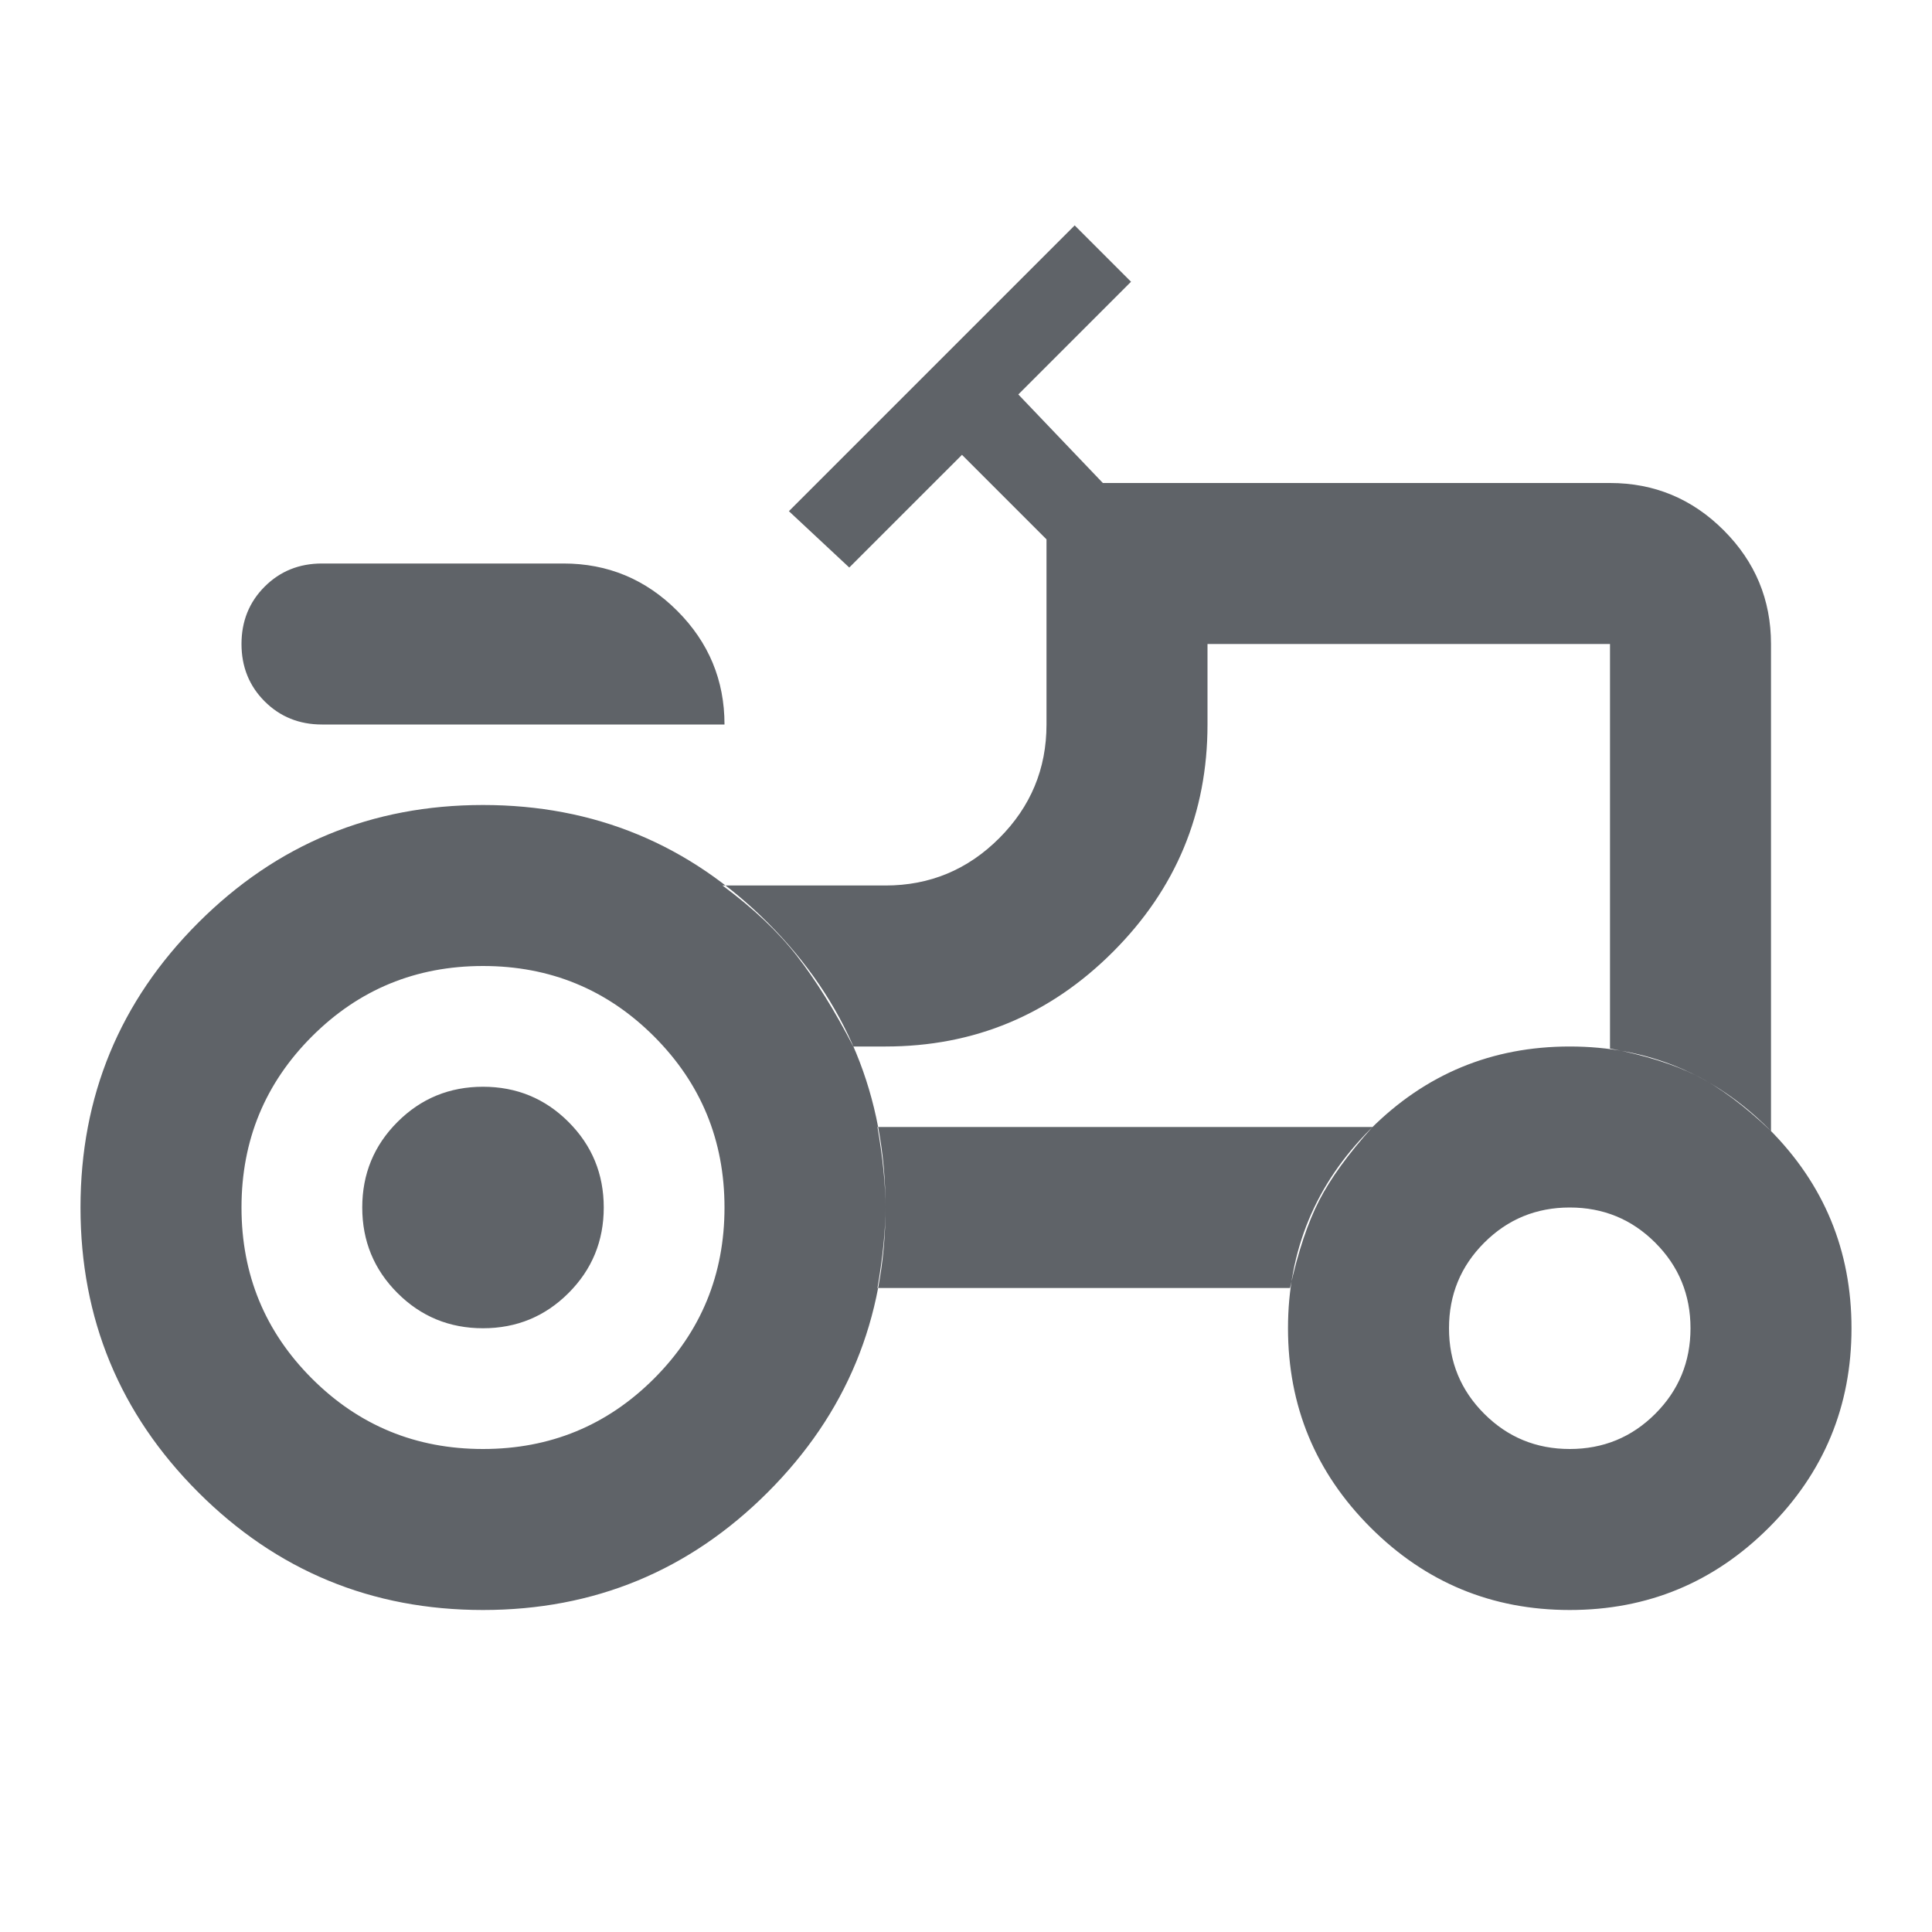
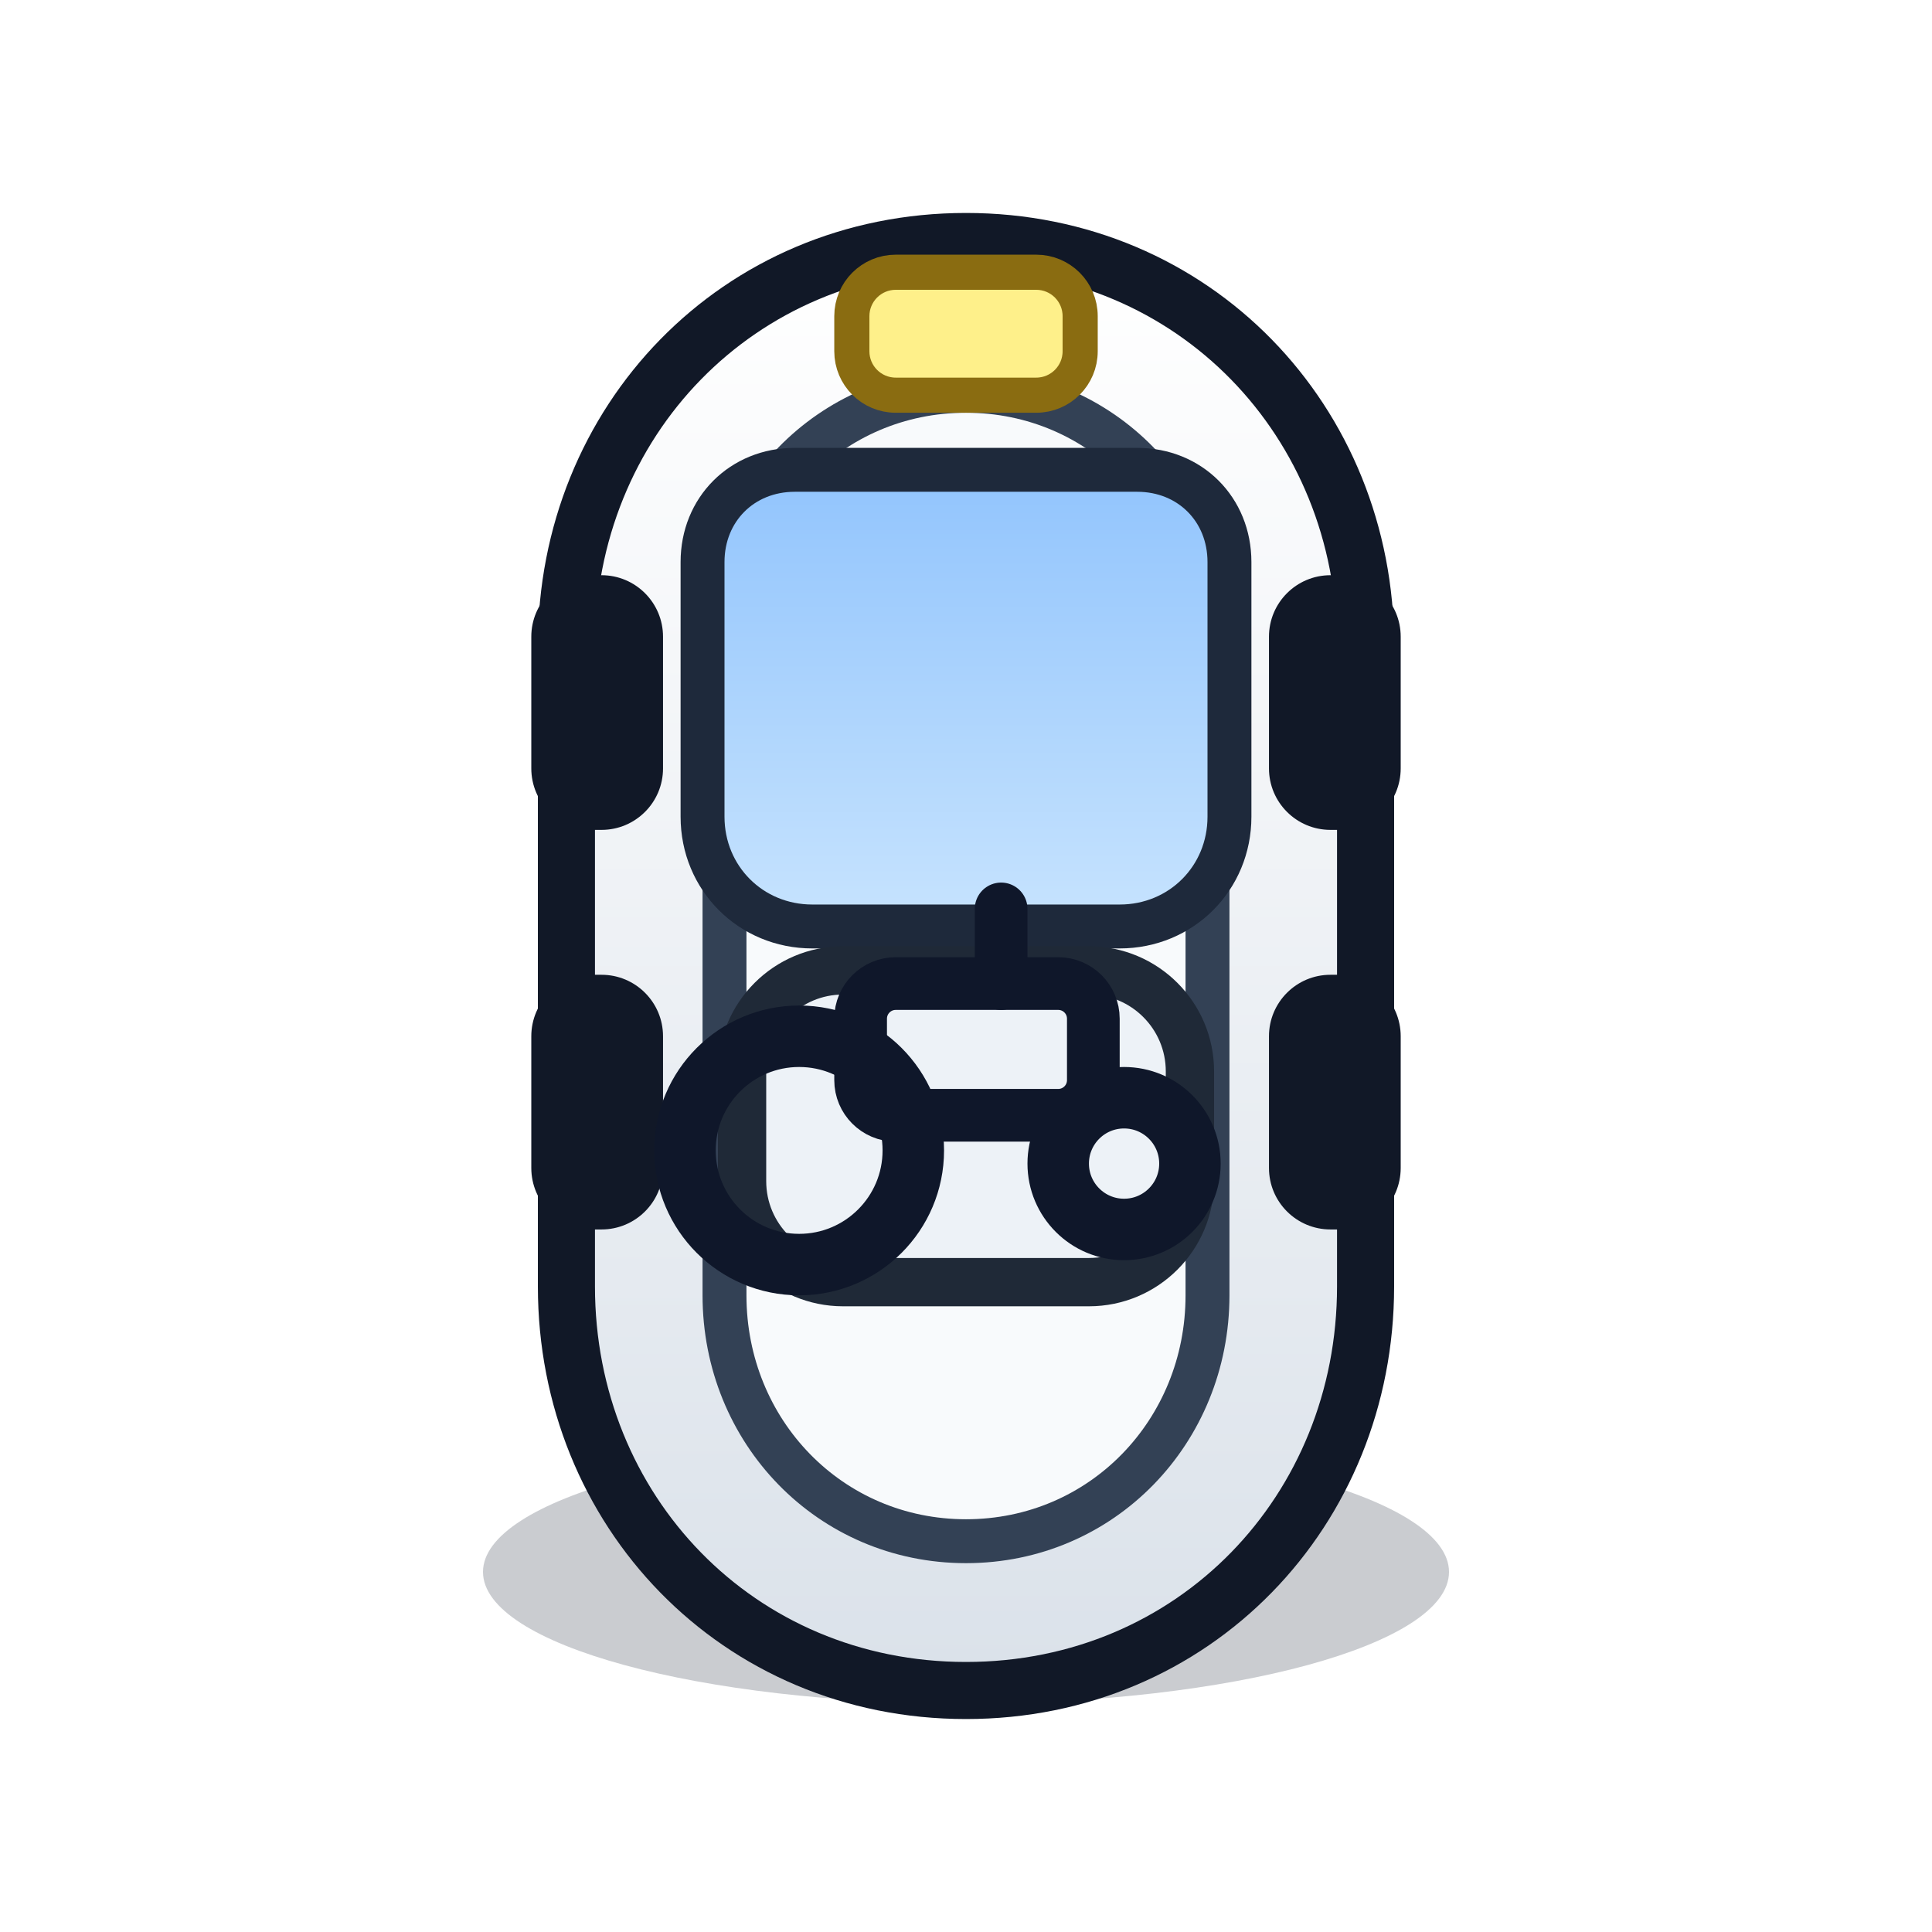
- <svg xmlns="http://www.w3.org/2000/svg" height="24px" viewBox="0 -960 960 960" width="24px" fill="#5f6368">
-   <path d="M160-600q-17 0-28.5-11.5T120-640q0-17 11.5-28.5T160-680h120q33 0 56.5 23.5T360-600H160Zm80 360q50 0 85-35t35-85q0-50-35-85t-85-35q-50 0-85 35t-35 85q0 50 35 85t85 35Zm540 0q25 0 42.5-17.5T840-300q0-25-17.5-42.5T780-360q-25 0-42.5 17.5T720-300q0 25 17.5 42.5T780-240Zm-540-60q-25 0-42.5-17.5T180-360q0-25 17.5-42.5T240-420q25 0 42.5 17.5T300-360q0 25-17.5 42.5T240-300Zm560-139q26 5 43 13.5t37 27.5v-242q0-33-23.5-56.5T800-720H548l-42-44 56-56-28-28-142 142 30 28 56-56 42 42v92q0 33-23.5 56.5T440-520h-81q23 17 37 35t28 45h16q66 0 113-47t47-113v-40h200v201ZM641-320q6-27 14.5-43.5T682-400H436q4 23 4 40t-4 40h205Zm139 160q-58 0-99-41t-41-99q0-58 41-99t99-41q58 0 99 41t41 99q0 58-41 99t-99 41Zm-540 0q-83 0-141.5-58.5T40-360q0-83 58.5-141.5T240-560q83 0 141.5 58.5T440-360q0 83-58.5 141.5T240-160Zm393-360Z" />
+ <svg xmlns="http://www.w3.org/2000/svg" width="44" height="44" viewBox="0 0 44 44">
+   <defs>
+     <linearGradient id="body" x1="22" y1="6" x2="22" y2="38" gradientUnits="userSpaceOnUse">
+       <stop offset="0" stop-color="#ffffff" />
+       <stop offset="1" stop-color="#dbe2ea" />
+     </linearGradient>
+     <linearGradient id="glass" x1="22" y1="11" x2="22" y2="26" gradientUnits="userSpaceOnUse">
+       <stop offset="0" stop-color="#93c5fd" />
+       <stop offset="1" stop-color="#e0f2fe" />
+     </linearGradient>
+   </defs>
+   <ellipse cx="22" cy="35.8" rx="11" ry="3" fill="#0f172a" fill-opacity="0.22" />
+   <path d="M22 5.5C16.8 5.5 12.9 9.6 12.9 14.7V29.3C12.9 34.4 16.8 38.5 22 38.5C27.2 38.5 31.1 34.4 31.1 29.3V14.7C31.1 9.6 27.2 5.5 22 5.5Z" fill="url(#body)" stroke="#111827" stroke-width="1.3" />
+   <path d="M22 8.9C18.9 8.9 16.5 11.4 16.5 14.5V29.5C16.5 32.6 18.9 35.1 22 35.1C25.1 35.1 27.5 32.6 27.5 29.5V14.5C27.5 11.4 25.1 8.9 22 8.9Z" fill="#f8fafc" stroke="#334155" stroke-width="1" />
+   <path d="M18.1 10.7H25.9C27.1 10.7 28 11.6 28 12.8V18.6C28 20 26.9 21.1 25.5 21.1H18.5C17.1 21.1 16 20 16 18.6V12.8C16 11.6 16.9 10.7 18.1 10.7Z" fill="url(#glass)" stroke="#1e293b" stroke-width="1" />
+   <rect x="16.9" y="22.1" width="10.2" height="7.1" rx="2.3" fill="#edf2f7" stroke="#1f2937" stroke-width="1.1" />
+   <rect x="19.4" y="6.2" width="5.2" height="2.8" rx="1" fill="#fef08a" stroke="#8a6c11" stroke-width="0.8" />
+   <rect x="12.1" y="13.1" width="3" height="5.8" rx="1.4" fill="#111827" />
+   <rect x="28.9" y="13.1" width="3" height="5.8" rx="1.4" fill="#111827" />
+   <rect x="12.1" y="22.2" width="3" height="5.8" rx="1.4" fill="#111827" />
+   <rect x="28.9" y="22.2" width="3" height="5.8" rx="1.4" fill="#111827" />
+   <circle cx="18.2" cy="26.2" r="2.6" fill="none" stroke="#0f172a" stroke-width="1.4" />
+   <circle cx="25.6" cy="26.5" r="1.5" fill="none" stroke="#0f172a" stroke-width="1.4" />
+   <rect x="19.6" y="22.4" width="5.3" height="3" rx="0.8" fill="none" stroke="#0f172a" stroke-width="1.2" />
+   <path d="M22.8 22.4V20.7" stroke="#0f172a" stroke-width="1.2" stroke-linecap="round" />
</svg>
